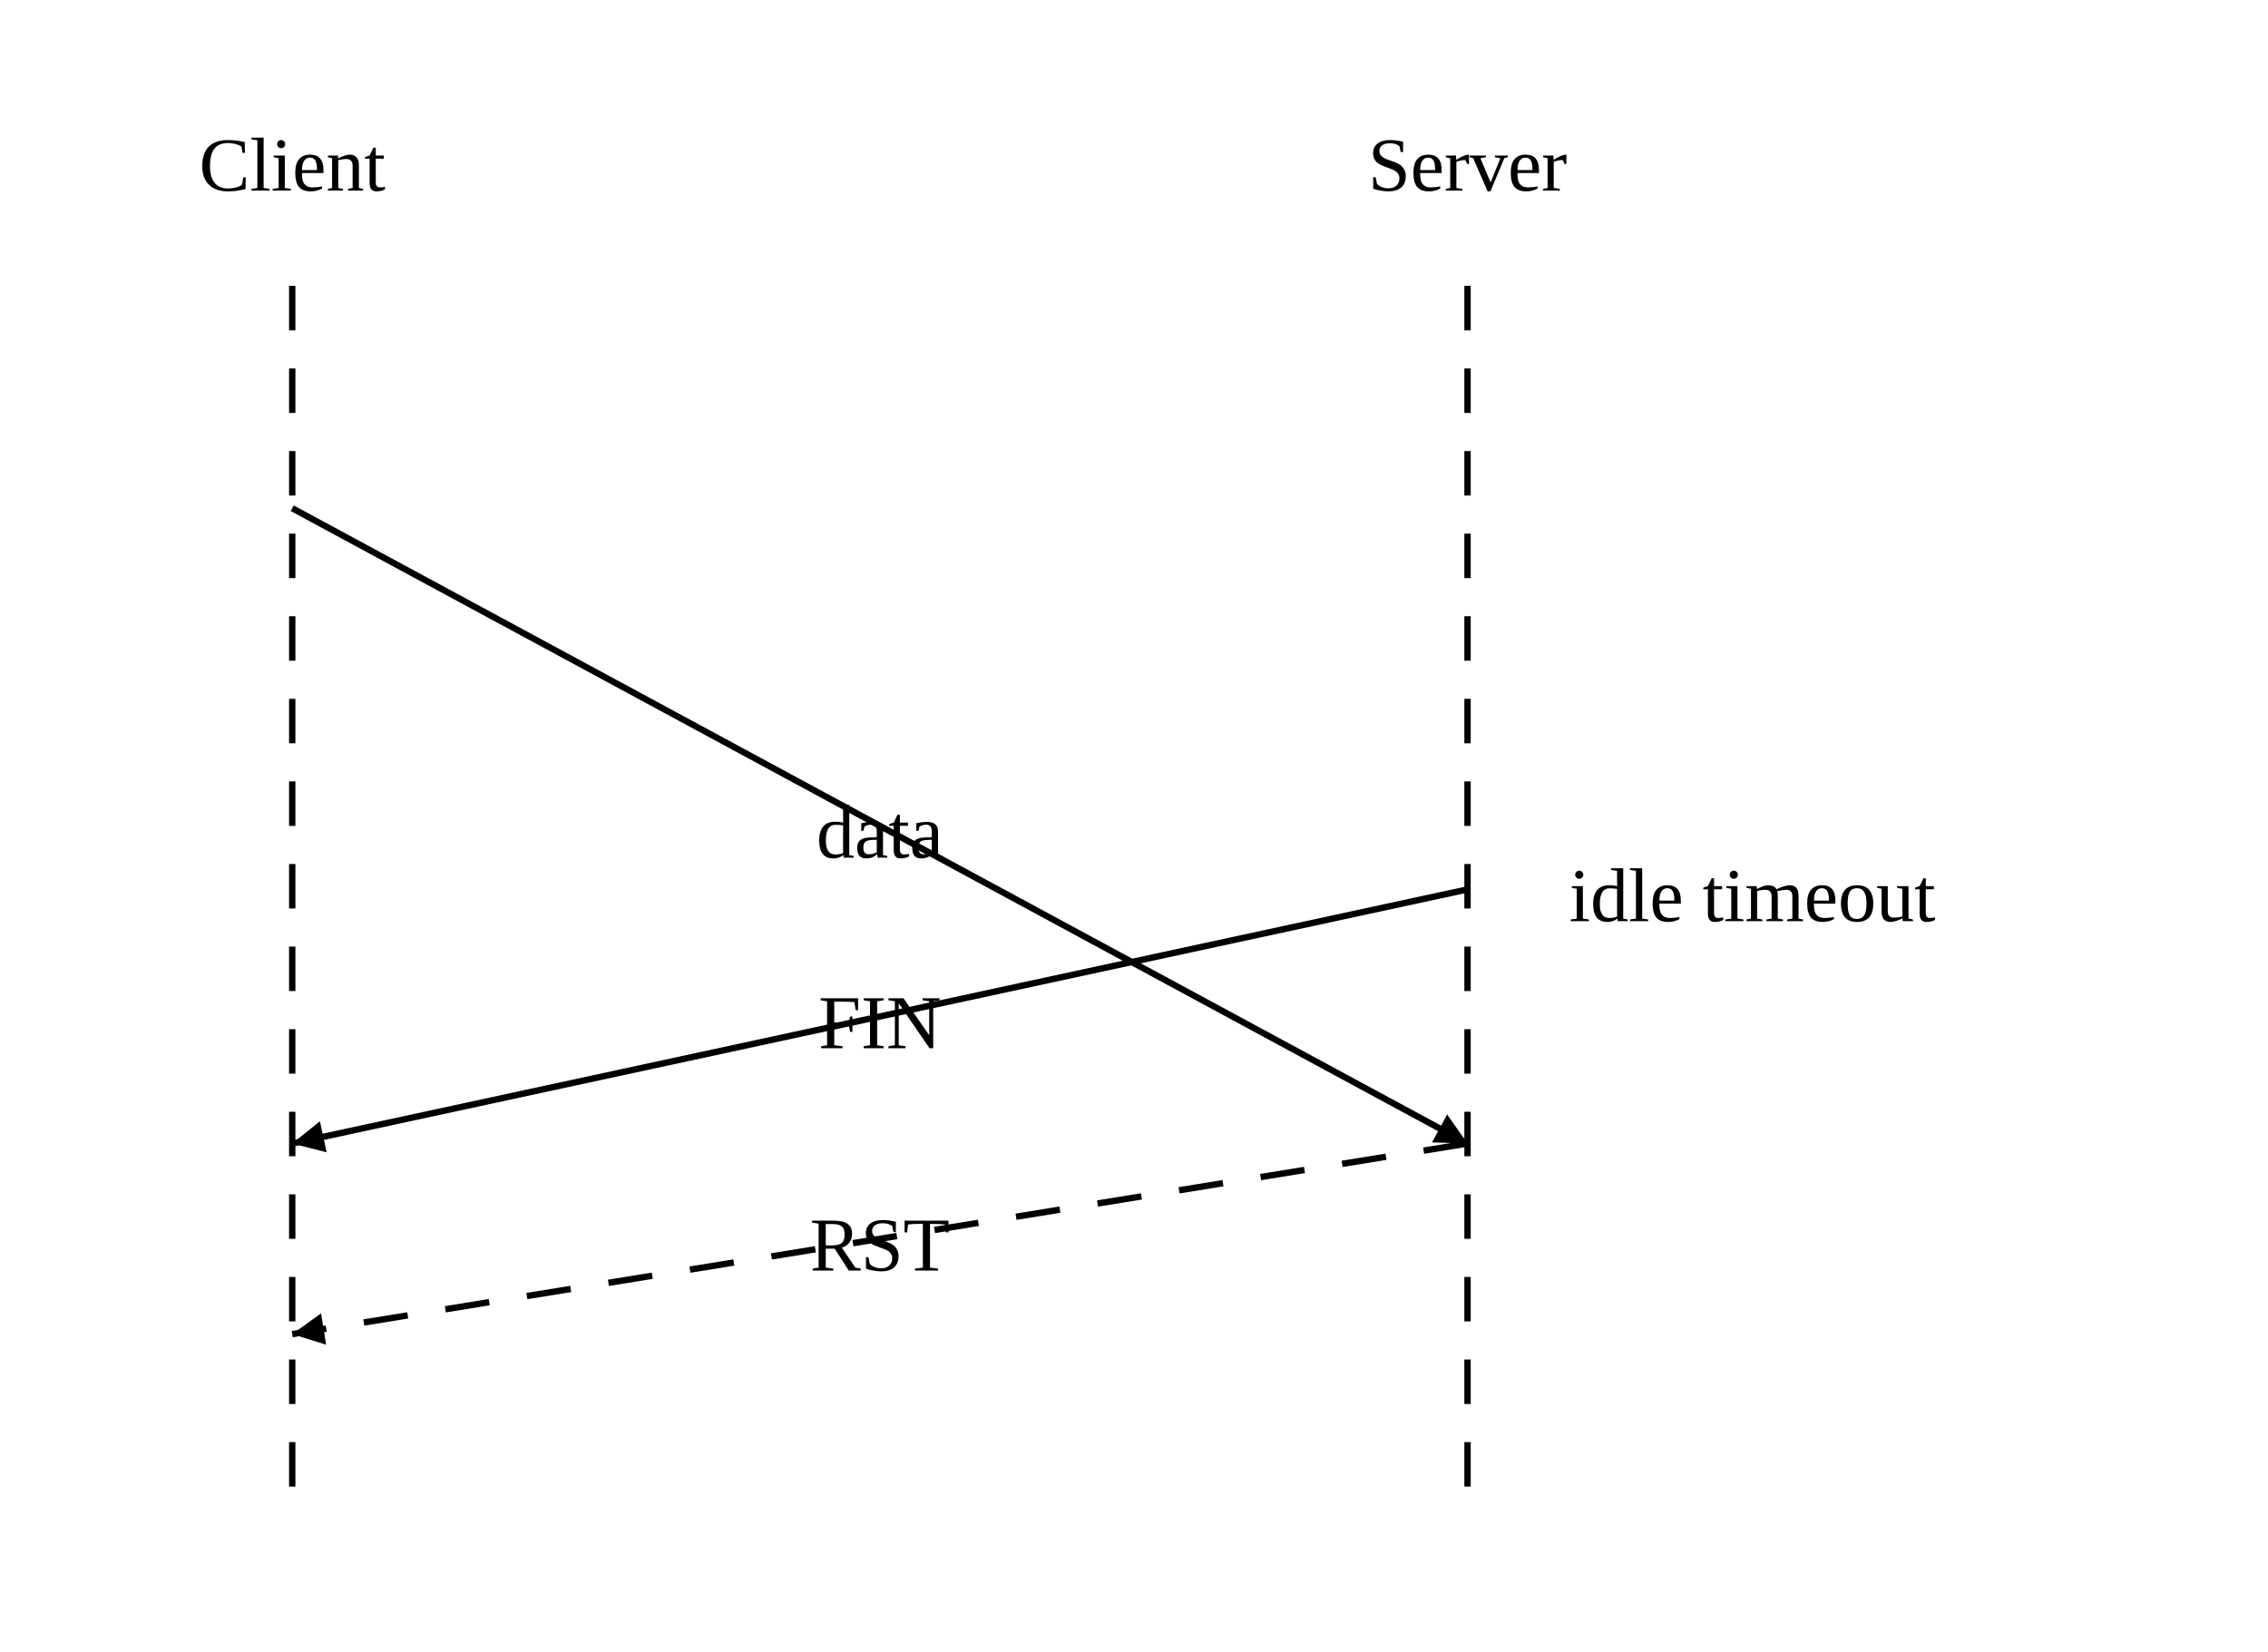
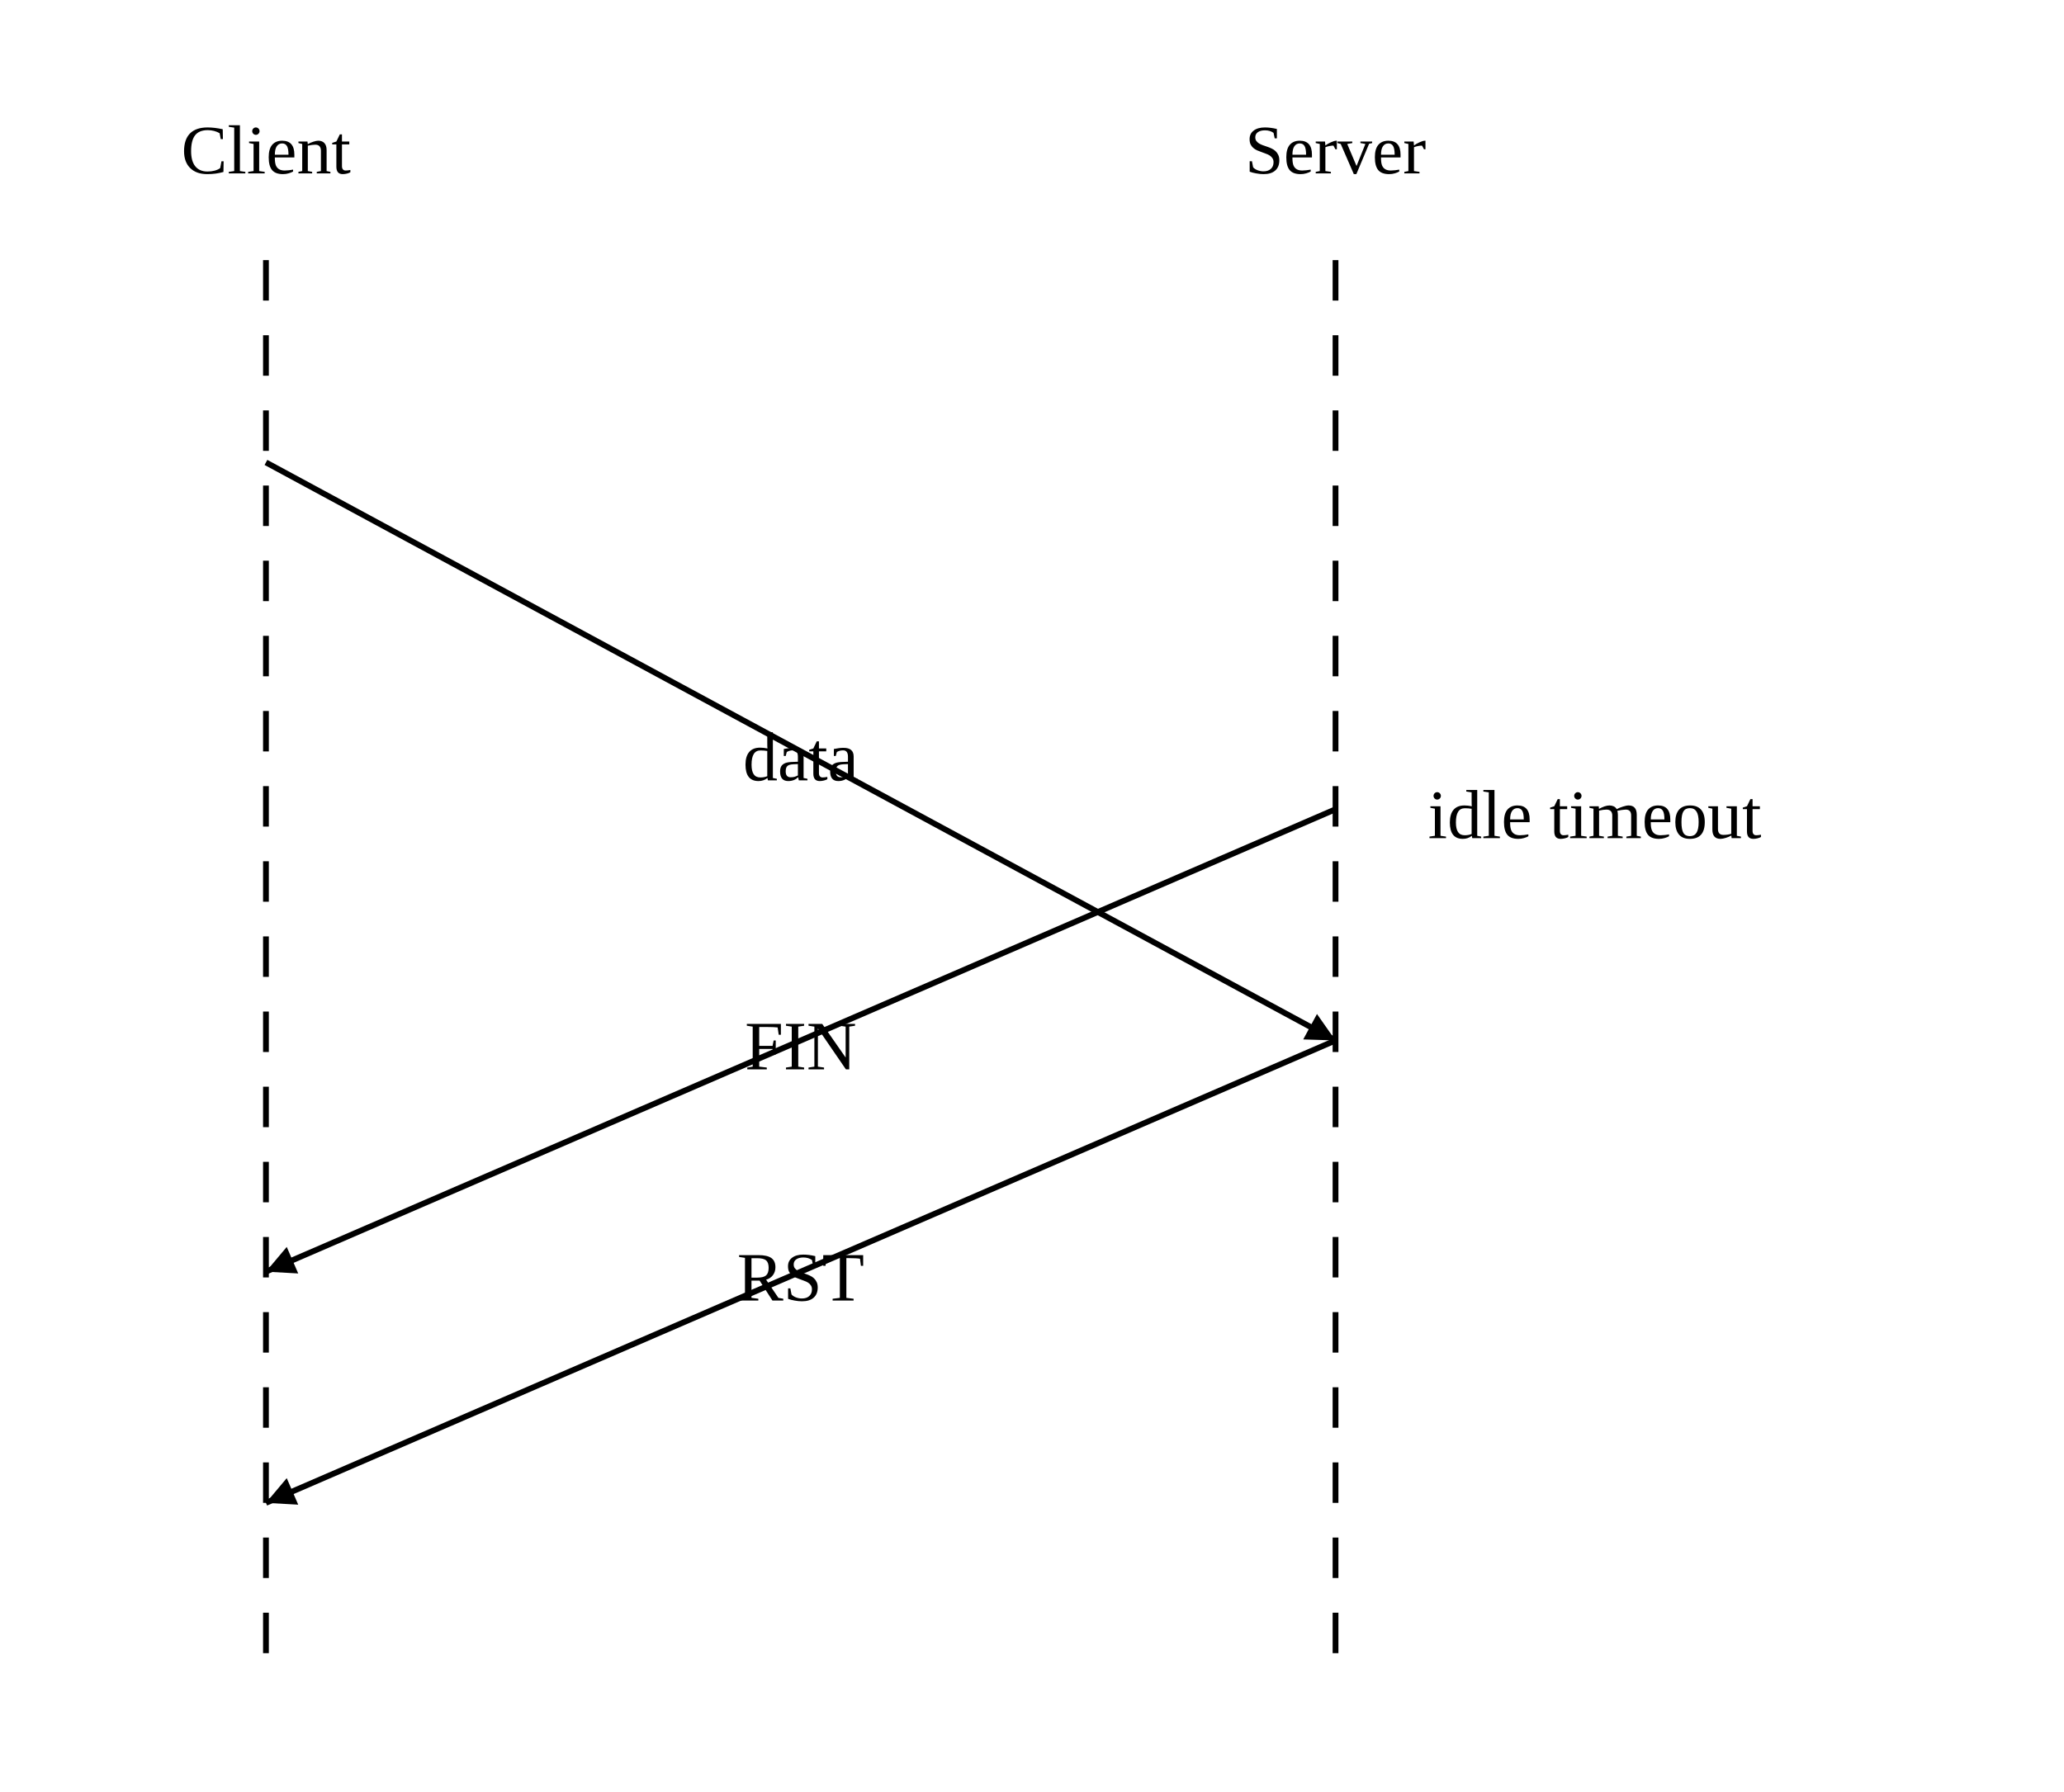
- <svg xmlns="http://www.w3.org/2000/svg" class="diagram" width="357" height="260" viewBox="0 0 357 260">
+ <svg xmlns="http://www.w3.org/2000/svg" class="diagram" width="357" height="310" viewBox="0 0 357 310">
  <defs>
    <marker id="tcp-race-arrow" viewBox="0 0 10 10" refX="10" refY="5" markerWidth="5" markerHeight="5" orient="auto-start-reverse">
      <path class="d-arrowhead" d="M0,0 L10,5 L0,10 z" fill="currentColor" />
    </marker>
  </defs>
  <text class="d-heading" x="46" y="30" text-anchor="middle" fill="currentColor">Client</text>
  <text class="d-heading" x="231" y="30" text-anchor="middle" fill="currentColor">Server</text>
-   <path class="d-line d-thin d-dashed d-muted" d="M46,45 V240 M231,45 V240" fill="none" stroke="currentColor" stroke-dasharray="7 6" />
+   <path class="d-line d-thin d-dashed d-muted" d="M46,45 V290 M231,45 V290" fill="none" stroke="currentColor" stroke-dasharray="7 6" />
  <path class="d-line d-dotted d-muted" d="M20,140 H337" stroke-dasharray="0 7" stroke-linecap="round" />
  <path class="d-line" d="M46,80 L231,180" fill="none" stroke="currentColor" marker-end="url(#tcp-race-arrow)" />
  <rect class="d-knockout" x="119.5" y="122" width="38" height="18" fill="none" />
  <text x="138.5" y="135" text-anchor="middle" fill="currentColor">data</text>
-   <path class="d-line d-dashed" d="M231,180 L46,210" fill="none" stroke="currentColor" marker-end="url(#tcp-race-arrow)" stroke-dasharray="7 6" />
-   <rect class="d-knockout" x="123.25" y="187" width="30.5" height="18" fill="none" />
-   <text x="138.5" y="200" text-anchor="middle" fill="currentColor">RST</text>
+   <path class="d-line" d="M231,180 L46,260" fill="none" stroke="currentColor" marker-end="url(#tcp-race-arrow)" />
+   <rect class="d-knockout" x="123.25" y="212" width="30.5" height="18" fill="none" />
+   <text x="138.5" y="225" text-anchor="middle" fill="currentColor">RST</text>
  <rect class="d-knockout" x="243" y="132" width="98" height="18" fill="none" />
  <text x="247" y="145" text-anchor="start" fill="currentColor">idle timeout</text>
-   <path class="d-line" d="M231,140 L46,180" fill="none" stroke="currentColor" marker-end="url(#tcp-race-arrow)" />
-   <rect class="d-knockout" x="123.25" y="152" width="30.5" height="18" fill="none" />
-   <text x="138.5" y="165" text-anchor="middle" fill="currentColor">FIN</text>
+   <path class="d-line" d="M231,140 L46,220" fill="none" stroke="currentColor" marker-end="url(#tcp-race-arrow)" />
+   <rect class="d-knockout" x="123.25" y="172" width="30.5" height="18" fill="none" />
+   <text x="138.5" y="185" text-anchor="middle" fill="currentColor">FIN</text>
</svg>
